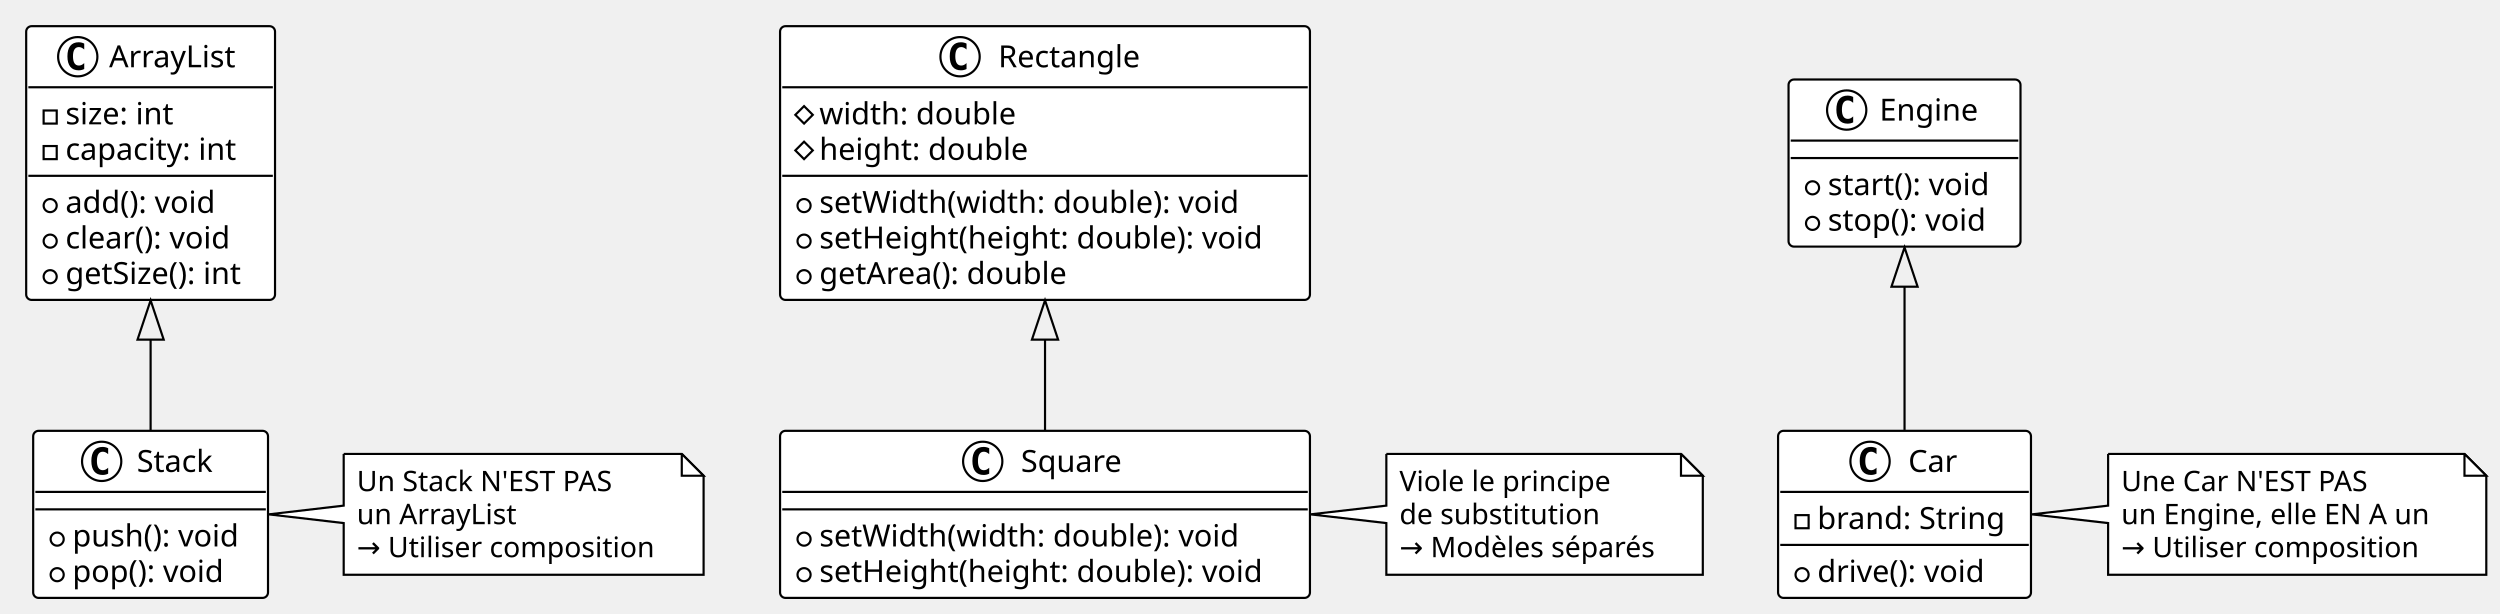
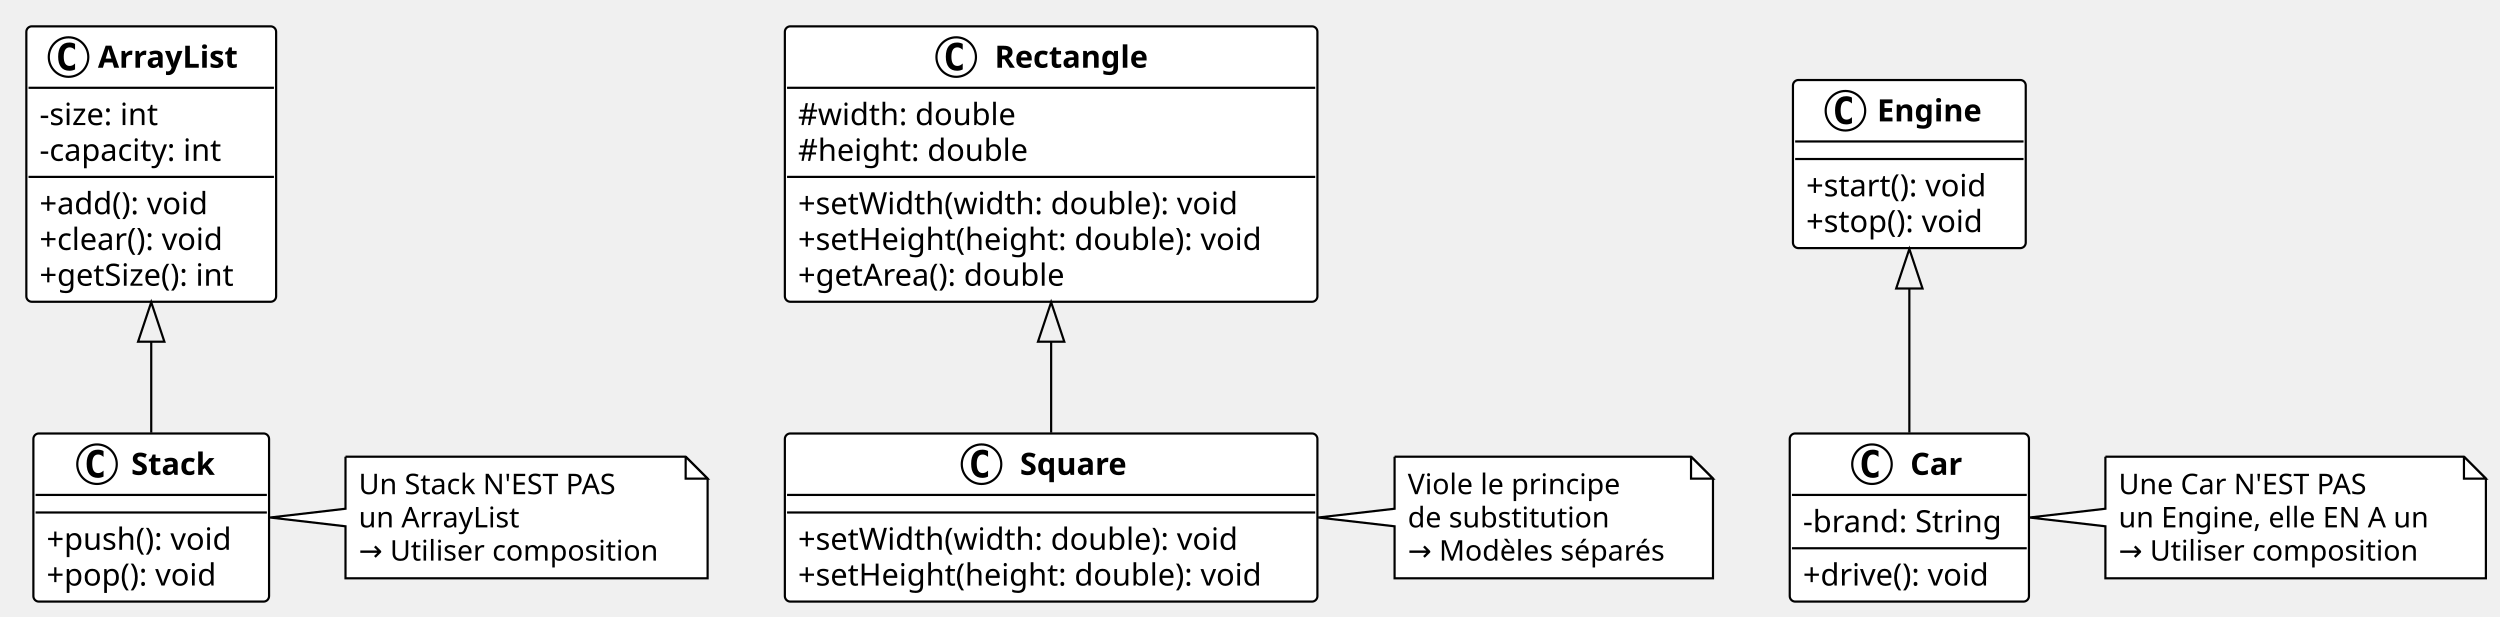
- <svg xmlns="http://www.w3.org/2000/svg" contentStyleType="text/css" data-diagram-type="CLASS" height="281px" preserveAspectRatio="none" style="width:1146px;height:281px;background:#FFFFFF;" version="1.1" viewBox="0 0 1146 281" width="1146px" zoomAndPan="magnify">
+ <svg xmlns="http://www.w3.org/2000/svg" contentStyleType="text/css" data-diagram-type="CLASS" height="281px" preserveAspectRatio="none" style="width:1139px;height:281px;background:#FFFFFF;" version="1.1" viewBox="0 0 1139 281" width="1139px" zoomAndPan="magnify">
  <defs />
  <g>
-     <g class="entity" data-entity="ArrayList" data-source-line="4" data-uid="ent0002" id="entity_ArrayList">
-       <rect fill="#FFFFFF" height="125.484" rx="2.5" ry="2.5" style="stroke:#000000;stroke-width:1;" width="114.07" x="12" y="12" />
-       <ellipse cx="35.64" cy="26" fill="#FFFFFF" rx="9" ry="9" style="stroke:#000000;stroke-width:1;" />
-       <path d="M38.609,31.641 Q38.031,31.938 37.39,32.078 Q36.749,32.234 36.046,32.234 Q33.546,32.234 32.218,30.594 Q30.906,28.938 30.906,25.812 Q30.906,22.688 32.218,21.031 Q33.546,19.375 36.046,19.375 Q36.749,19.375 37.39,19.531 Q38.046,19.688 38.609,19.984 L38.609,22.703 Q37.984,22.125 37.39,21.859 Q36.796,21.578 36.171,21.578 Q34.828,21.578 34.14,22.656 Q33.453,23.719 33.453,25.812 Q33.453,27.906 34.14,28.984 Q34.828,30.047 36.171,30.047 Q36.796,30.047 37.39,29.781 Q37.984,29.5 38.609,28.922 L38.609,31.641 Z " fill="#000000" />
-       <text fill="#000000" font-family="Verdana" font-size="14" lengthAdjust="spacing" textLength="62.426" x="50.005" y="30.847">ArrayList</text>
-       <line style="stroke:#000000;stroke-width:1;" x1="13" x2="125.07" y1="40" y2="40" />
-       <rect fill="none" height="6" style="stroke:#000000;stroke-width:1;" width="6" x="20" y="50.648" />
-       <text fill="#000000" font-family="Verdana" font-size="14" lengthAdjust="spacing" textLength="54.565" x="30" y="56.995">size: int</text>
-       <rect fill="none" height="6" style="stroke:#000000;stroke-width:1;" width="6" x="20" y="66.945" />
-       <text fill="#000000" font-family="Verdana" font-size="14" lengthAdjust="spacing" textLength="86.522" x="30" y="73.292">capacity: int</text>
-       <line style="stroke:#000000;stroke-width:1;" x1="13" x2="125.07" y1="80.594" y2="80.594" />
-       <ellipse cx="23" cy="94.242" fill="#FFFFFF" rx="3" ry="3" style="stroke:#000000;stroke-width:1;" />
-       <text fill="#000000" font-family="Verdana" font-size="14" lengthAdjust="spacing" textLength="76.07" x="30" y="97.589">add(): void</text>
-       <ellipse cx="23" cy="110.539" fill="#FFFFFF" rx="3" ry="3" style="stroke:#000000;stroke-width:1;" />
-       <text fill="#000000" font-family="Verdana" font-size="14" lengthAdjust="spacing" textLength="84.253" x="30" y="113.886">clear(): void</text>
-       <ellipse cx="23" cy="126.836" fill="#FFFFFF" rx="3" ry="3" style="stroke:#000000;stroke-width:1;" />
-       <text fill="#000000" font-family="Verdana" font-size="14" lengthAdjust="spacing" textLength="90.07" x="30" y="130.183">getSize(): int</text>
+     <g class="entity" data-entity="ArrayList" data-source-line="7" data-uid="ent0002" id="entity_ArrayList">
+       <rect fill="#FFFFFF" height="125.484" rx="2.5" ry="2.5" style="stroke:#000000;stroke-width:1;" width="113.801" x="12" y="12" />
+       <ellipse cx="31.227" cy="26" fill="#FFFFFF" rx="9" ry="9" style="stroke:#000000;stroke-width:1;" />
+       <path d="M34.196,31.641 Q33.618,31.938 32.977,32.078 Q32.337,32.234 31.634,32.234 Q29.134,32.234 27.806,30.594 Q26.493,28.938 26.493,25.812 Q26.493,22.688 27.806,21.031 Q29.134,19.375 31.634,19.375 Q32.337,19.375 32.977,19.531 Q33.634,19.688 34.196,19.984 L34.196,22.703 Q33.571,22.125 32.977,21.859 Q32.384,21.578 31.759,21.578 Q30.415,21.578 29.727,22.656 Q29.04,23.719 29.04,25.812 Q29.04,27.906 29.727,28.984 Q30.415,30.047 31.759,30.047 Q32.384,30.047 32.977,29.781 Q33.571,29.5 34.196,28.922 L34.196,31.641 Z " fill="#000000" />
+       <text fill="#000000" font-family="Verdana" font-size="14" font-weight="bold" lengthAdjust="spacing" textLength="71.962" x="44.611" y="30.847">ArrayList</text>
+       <line style="stroke:#000000;stroke-width:1;" x1="13" x2="124.801" y1="40" y2="40" />
+       <text fill="#000000" font-family="Verdana" font-size="14" lengthAdjust="spacing" textLength="59.616" x="18" y="56.995">-size: int</text>
+       <text fill="#000000" font-family="Verdana" font-size="14" lengthAdjust="spacing" textLength="91.574" x="18" y="73.292">-capacity: int</text>
+       <line style="stroke:#000000;stroke-width:1;" x1="13" x2="124.801" y1="80.594" y2="80.594" />
+       <text fill="#000000" font-family="Verdana" font-size="14" lengthAdjust="spacing" textLength="87.801" x="18" y="97.589">+add(): void</text>
+       <text fill="#000000" font-family="Verdana" font-size="14" lengthAdjust="spacing" textLength="95.983" x="18" y="113.886">+clear(): void</text>
+       <text fill="#000000" font-family="Verdana" font-size="14" lengthAdjust="spacing" textLength="101.801" x="18" y="130.183">+getSize(): int</text>
    </g>
-     <g class="entity" data-entity="Stack" data-source-line="13" data-uid="ent0003" id="entity_Stack">
-       <rect fill="#FFFFFF" height="76.594" rx="2.5" ry="2.5" style="stroke:#000000;stroke-width:1;" width="107.644" x="15.21" y="197.49" />
-       <ellipse cx="46.608" cy="211.49" fill="#FFFFFF" rx="9" ry="9" style="stroke:#000000;stroke-width:1;" />
-       <path d="M49.577,217.131 Q48.999,217.428 48.358,217.568 Q47.718,217.724 47.014,217.724 Q44.514,217.724 43.186,216.084 Q41.874,214.428 41.874,211.303 Q41.874,208.178 43.186,206.521 Q44.514,204.865 47.014,204.865 Q47.718,204.865 48.358,205.021 Q49.014,205.178 49.577,205.474 L49.577,208.193 Q48.952,207.615 48.358,207.349 Q47.764,207.068 47.139,207.068 Q45.796,207.068 45.108,208.146 Q44.421,209.209 44.421,211.303 Q44.421,213.396 45.108,214.474 Q45.796,215.537 47.139,215.537 Q47.764,215.537 48.358,215.271 Q48.952,214.99 49.577,214.412 L49.577,217.131 Z " fill="#000000" />
-       <text fill="#000000" font-family="Verdana" font-size="14" lengthAdjust="spacing" textLength="38.76" x="62.697" y="216.337">Stack</text>
-       <line style="stroke:#000000;stroke-width:1;" x1="16.21" x2="121.855" y1="225.49" y2="225.49" />
-       <line style="stroke:#000000;stroke-width:1;" x1="16.21" x2="121.855" y1="233.49" y2="233.49" />
-       <ellipse cx="26.21" cy="247.138" fill="#FFFFFF" rx="3" ry="3" style="stroke:#000000;stroke-width:1;" />
-       <text fill="#000000" font-family="Verdana" font-size="14" lengthAdjust="spacing" textLength="83.644" x="33.21" y="250.485">push(): void</text>
-       <ellipse cx="26.21" cy="263.435" fill="#FFFFFF" rx="3" ry="3" style="stroke:#000000;stroke-width:1;" />
-       <text fill="#000000" font-family="Verdana" font-size="14" lengthAdjust="spacing" textLength="76.057" x="33.21" y="266.782">pop(): void</text>
+     <g class="entity" data-entity="Stack" data-source-line="16" data-uid="ent0003" id="entity_Stack">
+       <rect fill="#FFFFFF" height="76.594" rx="2.5" ry="2.5" style="stroke:#000000;stroke-width:1;" width="107.375" x="15.21" y="197.49" />
+       <ellipse cx="44.204" cy="211.49" fill="#FFFFFF" rx="9" ry="9" style="stroke:#000000;stroke-width:1;" />
+       <path d="M47.173,217.131 Q46.595,217.428 45.954,217.568 Q45.314,217.724 44.611,217.724 Q42.111,217.724 40.782,216.084 Q39.47,214.428 39.47,211.303 Q39.47,208.178 40.782,206.521 Q42.111,204.865 44.611,204.865 Q45.314,204.865 45.954,205.021 Q46.611,205.178 47.173,205.474 L47.173,208.193 Q46.548,207.615 45.954,207.349 Q45.361,207.068 44.736,207.068 Q43.392,207.068 42.704,208.146 Q42.017,209.209 42.017,211.303 Q42.017,213.396 42.704,214.474 Q43.392,215.537 44.736,215.537 Q45.361,215.537 45.954,215.271 Q46.548,214.99 47.173,214.412 L47.173,217.131 Z " fill="#000000" />
+       <text fill="#000000" font-family="Verdana" font-size="14" font-weight="bold" lengthAdjust="spacing" textLength="43.832" x="59.759" y="216.337">Stack</text>
+       <line style="stroke:#000000;stroke-width:1;" x1="16.21" x2="121.585" y1="225.49" y2="225.49" />
+       <line style="stroke:#000000;stroke-width:1;" x1="16.21" x2="121.585" y1="233.49" y2="233.49" />
+       <text fill="#000000" font-family="Verdana" font-size="14" lengthAdjust="spacing" textLength="95.375" x="21.21" y="250.485">+push(): void</text>
+       <text fill="#000000" font-family="Verdana" font-size="14" lengthAdjust="spacing" textLength="87.787" x="21.21" y="266.782">+pop(): void</text>
    </g>
-     <g class="entity" data-entity="Rectangle" data-source-line="22" data-uid="ent0005" id="entity_Rectangle">
-       <rect fill="#FFFFFF" height="125.484" rx="2.5" ry="2.5" style="stroke:#000000;stroke-width:1;" width="242.9" x="357.58" y="12" />
-       <ellipse cx="440.096" cy="26" fill="#FFFFFF" rx="9" ry="9" style="stroke:#000000;stroke-width:1;" />
-       <path d="M443.064,31.641 Q442.486,31.938 441.846,32.078 Q441.205,32.234 440.502,32.234 Q438.002,32.234 436.674,30.594 Q435.361,28.938 435.361,25.812 Q435.361,22.688 436.674,21.031 Q438.002,19.375 440.502,19.375 Q441.205,19.375 441.846,19.531 Q442.502,19.688 443.064,19.984 L443.064,22.703 Q442.439,22.125 441.846,21.859 Q441.252,21.578 440.627,21.578 Q439.283,21.578 438.596,22.656 Q437.908,23.719 437.908,25.812 Q437.908,27.906 438.596,28.984 Q439.283,30.047 440.627,30.047 Q441.252,30.047 441.846,29.781 Q442.439,29.5 443.064,28.922 L443.064,31.641 Z " fill="#000000" />
-       <text fill="#000000" font-family="Verdana" font-size="14" lengthAdjust="spacing" textLength="70.369" x="457.596" y="30.847">Rectangle</text>
-       <line style="stroke:#000000;stroke-width:1;" x1="358.58" x2="599.48" y1="40" y2="40" />
-       <polygon fill="none" points="368.58,48.648,372.58,52.648,368.58,56.648,364.58,52.648" style="stroke:#000000;stroke-width:1;" />
-       <text fill="#000000" font-family="Verdana" font-size="14" lengthAdjust="spacing" textLength="95.471" x="375.58" y="56.995">width: double</text>
-       <polygon fill="none" points="368.58,64.945,372.58,68.945,368.58,72.945,364.58,68.945" style="stroke:#000000;stroke-width:1;" />
-       <text fill="#000000" font-family="Verdana" font-size="14" lengthAdjust="spacing" textLength="101.507" x="375.58" y="73.292">height: double</text>
-       <line style="stroke:#000000;stroke-width:1;" x1="358.58" x2="599.48" y1="80.594" y2="80.594" />
-       <ellipse cx="368.58" cy="94.242" fill="#FFFFFF" rx="3" ry="3" style="stroke:#000000;stroke-width:1;" />
-       <text fill="#000000" font-family="Verdana" font-size="14" lengthAdjust="spacing" textLength="207.566" x="375.58" y="97.589">setWidth(width: double): void</text>
-       <ellipse cx="368.58" cy="110.539" fill="#FFFFFF" rx="3" ry="3" style="stroke:#000000;stroke-width:1;" />
-       <text fill="#000000" font-family="Verdana" font-size="14" lengthAdjust="spacing" textLength="218.9" x="375.58" y="113.886">setHeight(height: double): void</text>
-       <ellipse cx="368.58" cy="126.836" fill="#FFFFFF" rx="3" ry="3" style="stroke:#000000;stroke-width:1;" />
-       <text fill="#000000" font-family="Verdana" font-size="14" lengthAdjust="spacing" textLength="123.32" x="375.58" y="130.183">getArea(): double</text>
+     <g class="entity" data-entity="Rectangle" data-source-line="25" data-uid="ent0005" id="entity_Rectangle">
+       <rect fill="#FFFFFF" height="125.484" rx="2.5" ry="2.5" style="stroke:#000000;stroke-width:1;" width="242.631" x="357.58" y="12" />
+       <ellipse cx="435.647" cy="26" fill="#FFFFFF" rx="9" ry="9" style="stroke:#000000;stroke-width:1;" />
+       <path d="M438.616,31.641 Q438.038,31.938 437.397,32.078 Q436.757,32.234 436.054,32.234 Q433.554,32.234 432.226,30.594 Q430.913,28.938 430.913,25.812 Q430.913,22.688 432.226,21.031 Q433.554,19.375 436.054,19.375 Q436.757,19.375 437.397,19.531 Q438.054,19.688 438.616,19.984 L438.616,22.703 Q437.991,22.125 437.397,21.859 Q436.804,21.578 436.179,21.578 Q434.835,21.578 434.147,22.656 Q433.46,23.719 433.46,25.812 Q433.46,27.906 434.147,28.984 Q434.835,30.047 436.179,30.047 Q436.804,30.047 437.397,29.781 Q437.991,29.5 438.616,28.922 L438.616,31.641 Z " fill="#000000" />
+       <text fill="#000000" font-family="Verdana" font-size="14" font-weight="bold" lengthAdjust="spacing" textLength="78.996" x="453.147" y="30.847">Rectangle</text>
+       <line style="stroke:#000000;stroke-width:1;" x1="358.58" x2="599.211" y1="40" y2="40" />
+       <text fill="#000000" font-family="Verdana" font-size="14" lengthAdjust="spacing" textLength="107.201" x="363.58" y="56.995">#width: double</text>
+       <text fill="#000000" font-family="Verdana" font-size="14" lengthAdjust="spacing" textLength="113.237" x="363.58" y="73.292">#height: double</text>
+       <line style="stroke:#000000;stroke-width:1;" x1="358.58" x2="599.211" y1="80.594" y2="80.594" />
+       <text fill="#000000" font-family="Verdana" font-size="14" lengthAdjust="spacing" textLength="219.297" x="363.58" y="97.589">+setWidth(width: double): void</text>
+       <text fill="#000000" font-family="Verdana" font-size="14" lengthAdjust="spacing" textLength="230.631" x="363.58" y="113.886">+setHeight(height: double): void</text>
+       <text fill="#000000" font-family="Verdana" font-size="14" lengthAdjust="spacing" textLength="135.051" x="363.58" y="130.183">+getArea(): double</text>
    </g>
-     <g class="entity" data-entity="Square" data-source-line="31" data-uid="ent0006" id="entity_Square">
-       <rect fill="#FFFFFF" height="76.594" rx="2.5" ry="2.5" style="stroke:#000000;stroke-width:1;" width="242.9" x="357.58" y="197.49" />
-       <ellipse cx="450.483" cy="211.49" fill="#FFFFFF" rx="9" ry="9" style="stroke:#000000;stroke-width:1;" />
-       <path d="M453.452,217.131 Q452.873,217.428 452.233,217.568 Q451.592,217.724 450.889,217.724 Q448.389,217.724 447.061,216.084 Q445.748,214.428 445.748,211.303 Q445.748,208.178 447.061,206.521 Q448.389,204.865 450.889,204.865 Q451.592,204.865 452.233,205.021 Q452.889,205.178 453.452,205.474 L453.452,208.193 Q452.827,207.615 452.233,207.349 Q451.639,207.068 451.014,207.068 Q449.67,207.068 448.983,208.146 Q448.295,209.209 448.295,211.303 Q448.295,213.396 448.983,214.474 Q449.67,215.537 451.014,215.537 Q451.639,215.537 452.233,215.271 Q452.827,214.99 453.452,214.412 L453.452,217.131 Z " fill="#000000" />
-       <text fill="#000000" font-family="Verdana" font-size="14" lengthAdjust="spacing" textLength="49.595" x="467.983" y="216.337">Square</text>
-       <line style="stroke:#000000;stroke-width:1;" x1="358.58" x2="599.48" y1="225.49" y2="225.49" />
-       <line style="stroke:#000000;stroke-width:1;" x1="358.58" x2="599.48" y1="233.49" y2="233.49" />
-       <ellipse cx="368.58" cy="247.138" fill="#FFFFFF" rx="3" ry="3" style="stroke:#000000;stroke-width:1;" />
-       <text fill="#000000" font-family="Verdana" font-size="14" lengthAdjust="spacing" textLength="207.566" x="375.58" y="250.485">setWidth(width: double): void</text>
-       <ellipse cx="368.58" cy="263.435" fill="#FFFFFF" rx="3" ry="3" style="stroke:#000000;stroke-width:1;" />
-       <text fill="#000000" font-family="Verdana" font-size="14" lengthAdjust="spacing" textLength="218.9" x="375.58" y="266.782">setHeight(height: double): void</text>
+     <g class="entity" data-entity="Square" data-source-line="34" data-uid="ent0006" id="entity_Square">
+       <rect fill="#FFFFFF" height="76.594" rx="2.5" ry="2.5" style="stroke:#000000;stroke-width:1;" width="242.631" x="357.58" y="197.49" />
+       <ellipse cx="447.186" cy="211.49" fill="#FFFFFF" rx="9" ry="9" style="stroke:#000000;stroke-width:1;" />
+       <path d="M450.155,217.131 Q449.577,217.428 448.936,217.568 Q448.296,217.724 447.593,217.724 Q445.093,217.724 443.765,216.084 Q442.452,214.428 442.452,211.303 Q442.452,208.178 443.765,206.521 Q445.093,204.865 447.593,204.865 Q448.296,204.865 448.936,205.021 Q449.593,205.178 450.155,205.474 L450.155,208.193 Q449.53,207.615 448.936,207.349 Q448.343,207.068 447.718,207.068 Q446.374,207.068 445.686,208.146 Q444.999,209.209 444.999,211.303 Q444.999,213.396 445.686,214.474 Q446.374,215.537 447.718,215.537 Q448.343,215.537 448.936,215.271 Q449.53,214.99 450.155,214.412 L450.155,217.131 Z " fill="#000000" />
+       <text fill="#000000" font-family="Verdana" font-size="14" font-weight="bold" lengthAdjust="spacing" textLength="55.918" x="464.686" y="216.337">Square</text>
+       <line style="stroke:#000000;stroke-width:1;" x1="358.58" x2="599.211" y1="225.49" y2="225.49" />
+       <line style="stroke:#000000;stroke-width:1;" x1="358.58" x2="599.211" y1="233.49" y2="233.49" />
+       <text fill="#000000" font-family="Verdana" font-size="14" lengthAdjust="spacing" textLength="219.297" x="363.58" y="250.485">+setWidth(width: double): void</text>
+       <text fill="#000000" font-family="Verdana" font-size="14" lengthAdjust="spacing" textLength="230.631" x="363.58" y="266.782">+setHeight(height: double): void</text>
    </g>
-     <g class="entity" data-entity="Engine" data-source-line="40" data-uid="ent0008" id="entity_Engine">
-       <rect fill="#FFFFFF" height="76.594" rx="2.5" ry="2.5" style="stroke:#000000;stroke-width:1;" width="106.325" x="819.87" y="36.45" />
-       <ellipse cx="846.525" cy="50.45" fill="#FFFFFF" rx="9" ry="9" style="stroke:#000000;stroke-width:1;" />
-       <path d="M849.493,56.091 Q848.915,56.388 848.275,56.528 Q847.634,56.684 846.931,56.684 Q844.431,56.684 843.103,55.044 Q841.79,53.388 841.79,50.263 Q841.79,47.138 843.103,45.481 Q844.431,43.825 846.931,43.825 Q847.634,43.825 848.275,43.981 Q848.931,44.138 849.493,44.434 L849.493,47.153 Q848.868,46.575 848.275,46.309 Q847.681,46.028 847.056,46.028 Q845.712,46.028 845.025,47.106 Q844.337,48.169 844.337,50.263 Q844.337,52.356 845.025,53.434 Q845.712,54.497 847.056,54.497 Q847.681,54.497 848.275,54.231 Q848.868,53.95 849.493,53.372 L849.493,56.091 Z " fill="#000000" />
-       <text fill="#000000" font-family="Verdana" font-size="14" lengthAdjust="spacing" textLength="47.981" x="861.559" y="55.297">Engine</text>
-       <line style="stroke:#000000;stroke-width:1;" x1="820.87" x2="925.195" y1="64.45" y2="64.45" />
-       <line style="stroke:#000000;stroke-width:1;" x1="820.87" x2="925.195" y1="72.45" y2="72.45" />
-       <ellipse cx="830.87" cy="86.098" fill="#FFFFFF" rx="3" ry="3" style="stroke:#000000;stroke-width:1;" />
-       <text fill="#000000" font-family="Verdana" font-size="14" lengthAdjust="spacing" textLength="82.325" x="837.87" y="89.445">start(): void</text>
-       <ellipse cx="830.87" cy="102.395" fill="#FFFFFF" rx="3" ry="3" style="stroke:#000000;stroke-width:1;" />
-       <text fill="#000000" font-family="Verdana" font-size="14" lengthAdjust="spacing" textLength="79.953" x="837.87" y="105.742">stop(): void</text>
+     <g class="entity" data-entity="Engine" data-source-line="43" data-uid="ent0008" id="entity_Engine">
+       <rect fill="#FFFFFF" height="76.594" rx="2.5" ry="2.5" style="stroke:#000000;stroke-width:1;" width="106.056" x="816.87" y="36.45" />
+       <ellipse cx="840.779" cy="50.45" fill="#FFFFFF" rx="9" ry="9" style="stroke:#000000;stroke-width:1;" />
+       <path d="M843.748,56.091 Q843.17,56.388 842.529,56.528 Q841.889,56.684 841.186,56.684 Q838.686,56.684 837.357,55.044 Q836.045,53.388 836.045,50.263 Q836.045,47.138 837.357,45.481 Q838.686,43.825 841.186,43.825 Q841.889,43.825 842.529,43.981 Q843.186,44.138 843.748,44.434 L843.748,47.153 Q843.123,46.575 842.529,46.309 Q841.936,46.028 841.311,46.028 Q839.967,46.028 839.279,47.106 Q838.592,48.169 838.592,50.263 Q838.592,52.356 839.279,53.434 Q839.967,54.497 841.311,54.497 Q841.936,54.497 842.529,54.231 Q843.123,53.95 843.748,53.372 L843.748,56.091 Z " fill="#000000" />
+       <text fill="#000000" font-family="Verdana" font-size="14" font-weight="bold" lengthAdjust="spacing" textLength="53.812" x="855.204" y="55.297">Engine</text>
+       <line style="stroke:#000000;stroke-width:1;" x1="817.87" x2="921.926" y1="64.45" y2="64.45" />
+       <line style="stroke:#000000;stroke-width:1;" x1="817.87" x2="921.926" y1="72.45" y2="72.45" />
+       <text fill="#000000" font-family="Verdana" font-size="14" lengthAdjust="spacing" textLength="94.056" x="822.87" y="89.445">+start(): void</text>
+       <text fill="#000000" font-family="Verdana" font-size="14" lengthAdjust="spacing" textLength="91.684" x="822.87" y="105.742">+stop(): void</text>
    </g>
-     <g class="entity" data-entity="Car" data-source-line="46" data-uid="ent0009" id="entity_Car">
-       <rect fill="#FFFFFF" height="76.594" rx="2.5" ry="2.5" style="stroke:#000000;stroke-width:1;" width="115.93" x="815.07" y="197.49" />
-       <ellipse cx="857.23" cy="211.49" fill="#FFFFFF" rx="9" ry="9" style="stroke:#000000;stroke-width:1;" />
-       <path d="M860.198,217.131 Q859.62,217.428 858.98,217.568 Q858.339,217.724 857.636,217.724 Q855.136,217.724 853.808,216.084 Q852.495,214.428 852.495,211.303 Q852.495,208.178 853.808,206.521 Q855.136,204.865 857.636,204.865 Q858.339,204.865 858.98,205.021 Q859.636,205.178 860.198,205.474 L860.198,208.193 Q859.573,207.615 858.98,207.349 Q858.386,207.068 857.761,207.068 Q856.417,207.068 855.73,208.146 Q855.042,209.209 855.042,211.303 Q855.042,213.396 855.73,214.474 Q856.417,215.537 857.761,215.537 Q858.386,215.537 858.98,215.271 Q859.573,214.99 860.198,214.412 L860.198,217.131 Z " fill="#000000" />
-       <text fill="#000000" font-family="Verdana" font-size="14" lengthAdjust="spacing" textLength="24.11" x="874.73" y="216.337">Car</text>
-       <line style="stroke:#000000;stroke-width:1;" x1="816.07" x2="930" y1="225.49" y2="225.49" />
-       <rect fill="none" height="6" style="stroke:#000000;stroke-width:1;" width="6" x="823.07" y="236.138" />
-       <text fill="#000000" font-family="Verdana" font-size="14" lengthAdjust="spacing" textLength="91.93" x="833.07" y="242.485">brand: String</text>
-       <line style="stroke:#000000;stroke-width:1;" x1="816.07" x2="930" y1="249.787" y2="249.787" />
-       <ellipse cx="826.07" cy="263.435" fill="#FFFFFF" rx="3" ry="3" style="stroke:#000000;stroke-width:1;" />
-       <text fill="#000000" font-family="Verdana" font-size="14" lengthAdjust="spacing" textLength="85.148" x="833.07" y="266.782">drive(): void</text>
+     <g class="entity" data-entity="Car" data-source-line="49" data-uid="ent0009" id="entity_Car">
+       <rect fill="#FFFFFF" height="76.594" rx="2.5" ry="2.5" style="stroke:#000000;stroke-width:1;" width="108.981" x="815.41" y="197.49" />
+       <ellipse cx="852.87" cy="211.49" fill="#FFFFFF" rx="9" ry="9" style="stroke:#000000;stroke-width:1;" />
+       <path d="M855.839,217.131 Q855.261,217.428 854.62,217.568 Q853.979,217.724 853.276,217.724 Q850.776,217.724 849.448,216.084 Q848.136,214.428 848.136,211.303 Q848.136,208.178 849.448,206.521 Q850.776,204.865 853.276,204.865 Q853.979,204.865 854.62,205.021 Q855.276,205.178 855.839,205.474 L855.839,208.193 Q855.214,207.615 854.62,207.349 Q854.026,207.068 853.401,207.068 Q852.058,207.068 851.37,208.146 Q850.683,209.209 850.683,211.303 Q850.683,213.396 851.37,214.474 Q852.058,215.537 853.401,215.537 Q854.026,215.537 854.62,215.271 Q855.214,214.99 855.839,214.412 L855.839,217.131 Z " fill="#000000" />
+       <text fill="#000000" font-family="Verdana" font-size="14" font-weight="bold" lengthAdjust="spacing" textLength="26.626" x="870.306" y="216.337">Car</text>
+       <line style="stroke:#000000;stroke-width:1;" x1="816.41" x2="923.391" y1="225.49" y2="225.49" />
+       <text fill="#000000" font-family="Verdana" font-size="14" lengthAdjust="spacing" textLength="96.981" x="821.41" y="242.485">-brand: String</text>
+       <line style="stroke:#000000;stroke-width:1;" x1="816.41" x2="923.391" y1="249.787" y2="249.787" />
+       <text fill="#000000" font-family="Verdana" font-size="14" lengthAdjust="spacing" textLength="96.879" x="821.41" y="266.782">+drive(): void</text>
    </g>
-     <g class="entity" data-entity="GMN11" data-source-line="55" data-uid="ent0012" id="entity_GMN11">
-       <path d="M157.55,208.08 L157.55,231.78 L123.14,235.78 L157.55,239.78 L157.55,263.478 A0,0 0 0 0 157.55,263.478 L322.527,263.478 A0,0 0 0 0 322.527,263.478 L322.527,218.08 L312.527,208.08 L157.55,208.08 A0,0 0 0 0 157.55,208.08" fill="#FFFFFF" style="stroke:#000000;stroke-width:1;" />
-       <path d="M312.527,208.08 L312.527,218.08 L322.527,218.08 L312.527,208.08" fill="#FFFFFF" style="stroke:#000000;stroke-width:1;" />
-       <text fill="#000000" font-family="Verdana" font-size="13" lengthAdjust="spacing" textLength="128.832" x="163.55" y="225.147">Un Stack N'EST PAS</text>
-       <text fill="#000000" font-family="Verdana" font-size="13" lengthAdjust="spacing" textLength="78.578" x="163.55" y="240.28">un ArrayList</text>
-       <text fill="#000000" font-family="Verdana" font-size="13" lengthAdjust="spacing" textLength="143.977" x="163.55" y="255.412">→ Utiliser composition</text>
+     <g class="entity" data-entity="GMN11" data-source-line="58" data-uid="ent0012" id="entity_GMN11">
+       <path d="M157.41,208.08 L157.41,231.78 L123.01,235.78 L157.41,239.78 L157.41,263.478 A0,0 0 0 0 157.41,263.478 L322.387,263.478 A0,0 0 0 0 322.387,263.478 L322.387,218.08 L312.387,208.08 L157.41,208.08 A0,0 0 0 0 157.41,208.08" fill="#FFFFFF" style="stroke:#000000;stroke-width:1;" />
+       <path d="M312.387,208.08 L312.387,218.08 L322.387,218.08 L312.387,208.08" fill="#FFFFFF" style="stroke:#000000;stroke-width:1;" />
+       <text fill="#000000" font-family="Verdana" font-size="13" lengthAdjust="spacing" textLength="128.832" x="163.41" y="225.147">Un Stack N'EST PAS</text>
+       <text fill="#000000" font-family="Verdana" font-size="13" lengthAdjust="spacing" textLength="78.578" x="163.41" y="240.28">un ArrayList</text>
+       <text fill="#000000" font-family="Verdana" font-size="13" lengthAdjust="spacing" textLength="143.977" x="163.41" y="255.412">→ Utiliser composition</text>
    </g>
-     <g class="entity" data-entity="GMN14" data-source-line="61" data-uid="ent0015" id="entity_GMN14">
-       <path d="M635.5,208.08 L635.5,231.78 L600.69,235.78 L635.5,239.78 L635.5,263.478 A0,0 0 0 0 635.5,263.478 L780.565,263.478 A0,0 0 0 0 780.565,263.478 L780.565,218.08 L770.565,208.08 L635.5,208.08 A0,0 0 0 0 635.5,208.08" fill="#FFFFFF" style="stroke:#000000;stroke-width:1;" />
-       <path d="M770.565,208.08 L770.565,218.08 L780.565,218.08 L770.565,208.08" fill="#FFFFFF" style="stroke:#000000;stroke-width:1;" />
-       <text fill="#000000" font-family="Verdana" font-size="13" lengthAdjust="spacing" textLength="104.4" x="641.5" y="225.147">Viole le principe</text>
-       <text fill="#000000" font-family="Verdana" font-size="13" lengthAdjust="spacing" textLength="97.367" x="641.5" y="240.28">de substitution</text>
-       <text fill="#000000" font-family="Verdana" font-size="13" lengthAdjust="spacing" textLength="124.065" x="641.5" y="255.412">→ Modèles séparés</text>
+     <g class="entity" data-entity="GMN14" data-source-line="64" data-uid="ent0015" id="entity_GMN14">
+       <path d="M635.37,208.08 L635.37,231.78 L600.56,235.78 L635.37,239.78 L635.37,263.478 A0,0 0 0 0 635.37,263.478 L780.435,263.478 A0,0 0 0 0 780.435,263.478 L780.435,218.08 L770.435,208.08 L635.37,208.08 A0,0 0 0 0 635.37,208.08" fill="#FFFFFF" style="stroke:#000000;stroke-width:1;" />
+       <path d="M770.435,208.08 L770.435,218.08 L780.435,218.08 L770.435,208.08" fill="#FFFFFF" style="stroke:#000000;stroke-width:1;" />
+       <text fill="#000000" font-family="Verdana" font-size="13" lengthAdjust="spacing" textLength="104.4" x="641.37" y="225.147">Viole le principe</text>
+       <text fill="#000000" font-family="Verdana" font-size="13" lengthAdjust="spacing" textLength="97.367" x="641.37" y="240.28">de substitution</text>
+       <text fill="#000000" font-family="Verdana" font-size="13" lengthAdjust="spacing" textLength="124.065" x="641.37" y="255.412">→ Modèles séparés</text>
    </g>
-     <g class="entity" data-entity="GMN17" data-source-line="67" data-uid="ent0018" id="entity_GMN17">
-       <path d="M966.36,208.08 L966.36,231.78 L931.39,235.78 L966.36,239.78 L966.36,263.478 A0,0 0 0 0 966.36,263.478 L1139.716,263.478 A0,0 0 0 0 1139.716,263.478 L1139.716,218.08 L1129.716,208.08 L966.36,208.08 A0,0 0 0 0 966.36,208.08" fill="#FFFFFF" style="stroke:#000000;stroke-width:1;" />
-       <path d="M1129.716,208.08 L1129.716,218.08 L1139.716,218.08 L1129.716,208.08" fill="#FFFFFF" style="stroke:#000000;stroke-width:1;" />
-       <text fill="#000000" font-family="Verdana" font-size="13" lengthAdjust="spacing" textLength="123.227" x="972.36" y="225.147">Une Car N'EST PAS</text>
-       <text fill="#000000" font-family="Verdana" font-size="13" lengthAdjust="spacing" textLength="152.356" x="972.36" y="240.28">un Engine, elle EN A un</text>
-       <text fill="#000000" font-family="Verdana" font-size="13" lengthAdjust="spacing" textLength="143.977" x="972.36" y="255.412">→ Utiliser composition</text>
+     <g class="entity" data-entity="GMN17" data-source-line="70" data-uid="ent0018" id="entity_GMN17">
+       <path d="M959.22,208.08 L959.22,231.78 L924.56,235.78 L959.22,239.78 L959.22,263.478 A0,0 0 0 0 959.22,263.478 L1132.576,263.478 A0,0 0 0 0 1132.576,263.478 L1132.576,218.08 L1122.576,208.08 L959.22,208.08 A0,0 0 0 0 959.22,208.08" fill="#FFFFFF" style="stroke:#000000;stroke-width:1;" />
+       <path d="M1122.576,208.08 L1122.576,218.08 L1132.576,218.08 L1122.576,208.08" fill="#FFFFFF" style="stroke:#000000;stroke-width:1;" />
+       <text fill="#000000" font-family="Verdana" font-size="13" lengthAdjust="spacing" textLength="123.227" x="965.22" y="225.147">Une Car N'EST PAS</text>
+       <text fill="#000000" font-family="Verdana" font-size="13" lengthAdjust="spacing" textLength="152.356" x="965.22" y="240.28">un Engine, elle EN A un</text>
+       <text fill="#000000" font-family="Verdana" font-size="13" lengthAdjust="spacing" textLength="143.977" x="965.22" y="255.412">→ Utiliser composition</text>
    </g>
-     <g class="link" data-entity-1="ArrayList" data-entity-2="Stack" data-source-line="19" data-uid="lnk4" id="link_ArrayList_Stack">
-       <path codeLine="19" d="M69.04,155.69 C69.04,175.75 69.04,179.38 69.04,197.12" fill="none" id="ArrayList-backto-Stack" style="stroke:#000000;stroke-width:1;" />
-       <polygon fill="none" points="69.04,137.69,63.04,155.69,75.04,155.69,69.04,137.69" style="stroke:#000000;stroke-width:1;" />
+     <g class="link" data-entity-1="ArrayList" data-entity-2="Stack" data-source-line="22" data-uid="lnk4" id="link_ArrayList_Stack">
+       <path codeLine="22" d="M68.9,155.69 C68.9,175.75 68.9,179.38 68.9,197.12" fill="none" id="ArrayList-backto-Stack" style="stroke:#000000;stroke-width:1;" />
+       <polygon fill="none" points="68.9,137.69,62.9,155.69,74.9,155.69,68.9,137.69" style="stroke:#000000;stroke-width:1;" />
    </g>
-     <g class="link" data-entity-1="Rectangle" data-entity-2="Square" data-source-line="37" data-uid="lnk7" id="link_Rectangle_Square">
-       <path codeLine="37" d="M479.04,155.69 C479.04,175.75 479.04,179.38 479.04,197.12" fill="none" id="Rectangle-backto-Square" style="stroke:#000000;stroke-width:1;" />
-       <polygon fill="none" points="479.04,137.69,473.04,155.69,485.04,155.69,479.04,137.69" style="stroke:#000000;stroke-width:1;" />
+     <g class="link" data-entity-1="Rectangle" data-entity-2="Square" data-source-line="40" data-uid="lnk7" id="link_Rectangle_Square">
+       <path codeLine="40" d="M478.9,155.69 C478.9,175.75 478.9,179.38 478.9,197.12" fill="none" id="Rectangle-backto-Square" style="stroke:#000000;stroke-width:1;" />
+       <polygon fill="none" points="478.9,137.69,472.9,155.69,484.9,155.69,478.9,137.69" style="stroke:#000000;stroke-width:1;" />
    </g>
-     <g class="link" data-entity-1="Engine" data-entity-2="Car" data-source-line="52" data-uid="lnk10" id="link_Engine_Car">
-       <path codeLine="52" d="M873.04,131.43 C873.04,156.69 873.04,171.83 873.04,197.09" fill="none" id="Engine-backto-Car" style="stroke:#000000;stroke-width:1;" />
-       <polygon fill="none" points="873.04,113.43,867.04,131.43,879.04,131.43,873.04,113.43" style="stroke:#000000;stroke-width:1;" />
+     <g class="link" data-entity-1="Engine" data-entity-2="Car" data-source-line="55" data-uid="lnk10" id="link_Engine_Car">
+       <path codeLine="55" d="M869.9,131.43 C869.9,156.69 869.9,171.83 869.9,197.09" fill="none" id="Engine-backto-Car" style="stroke:#000000;stroke-width:1;" />
+       <polygon fill="none" points="869.9,113.43,863.9,131.43,875.9,131.43,869.9,113.43" style="stroke:#000000;stroke-width:1;" />
    </g>
  </g>
</svg>
